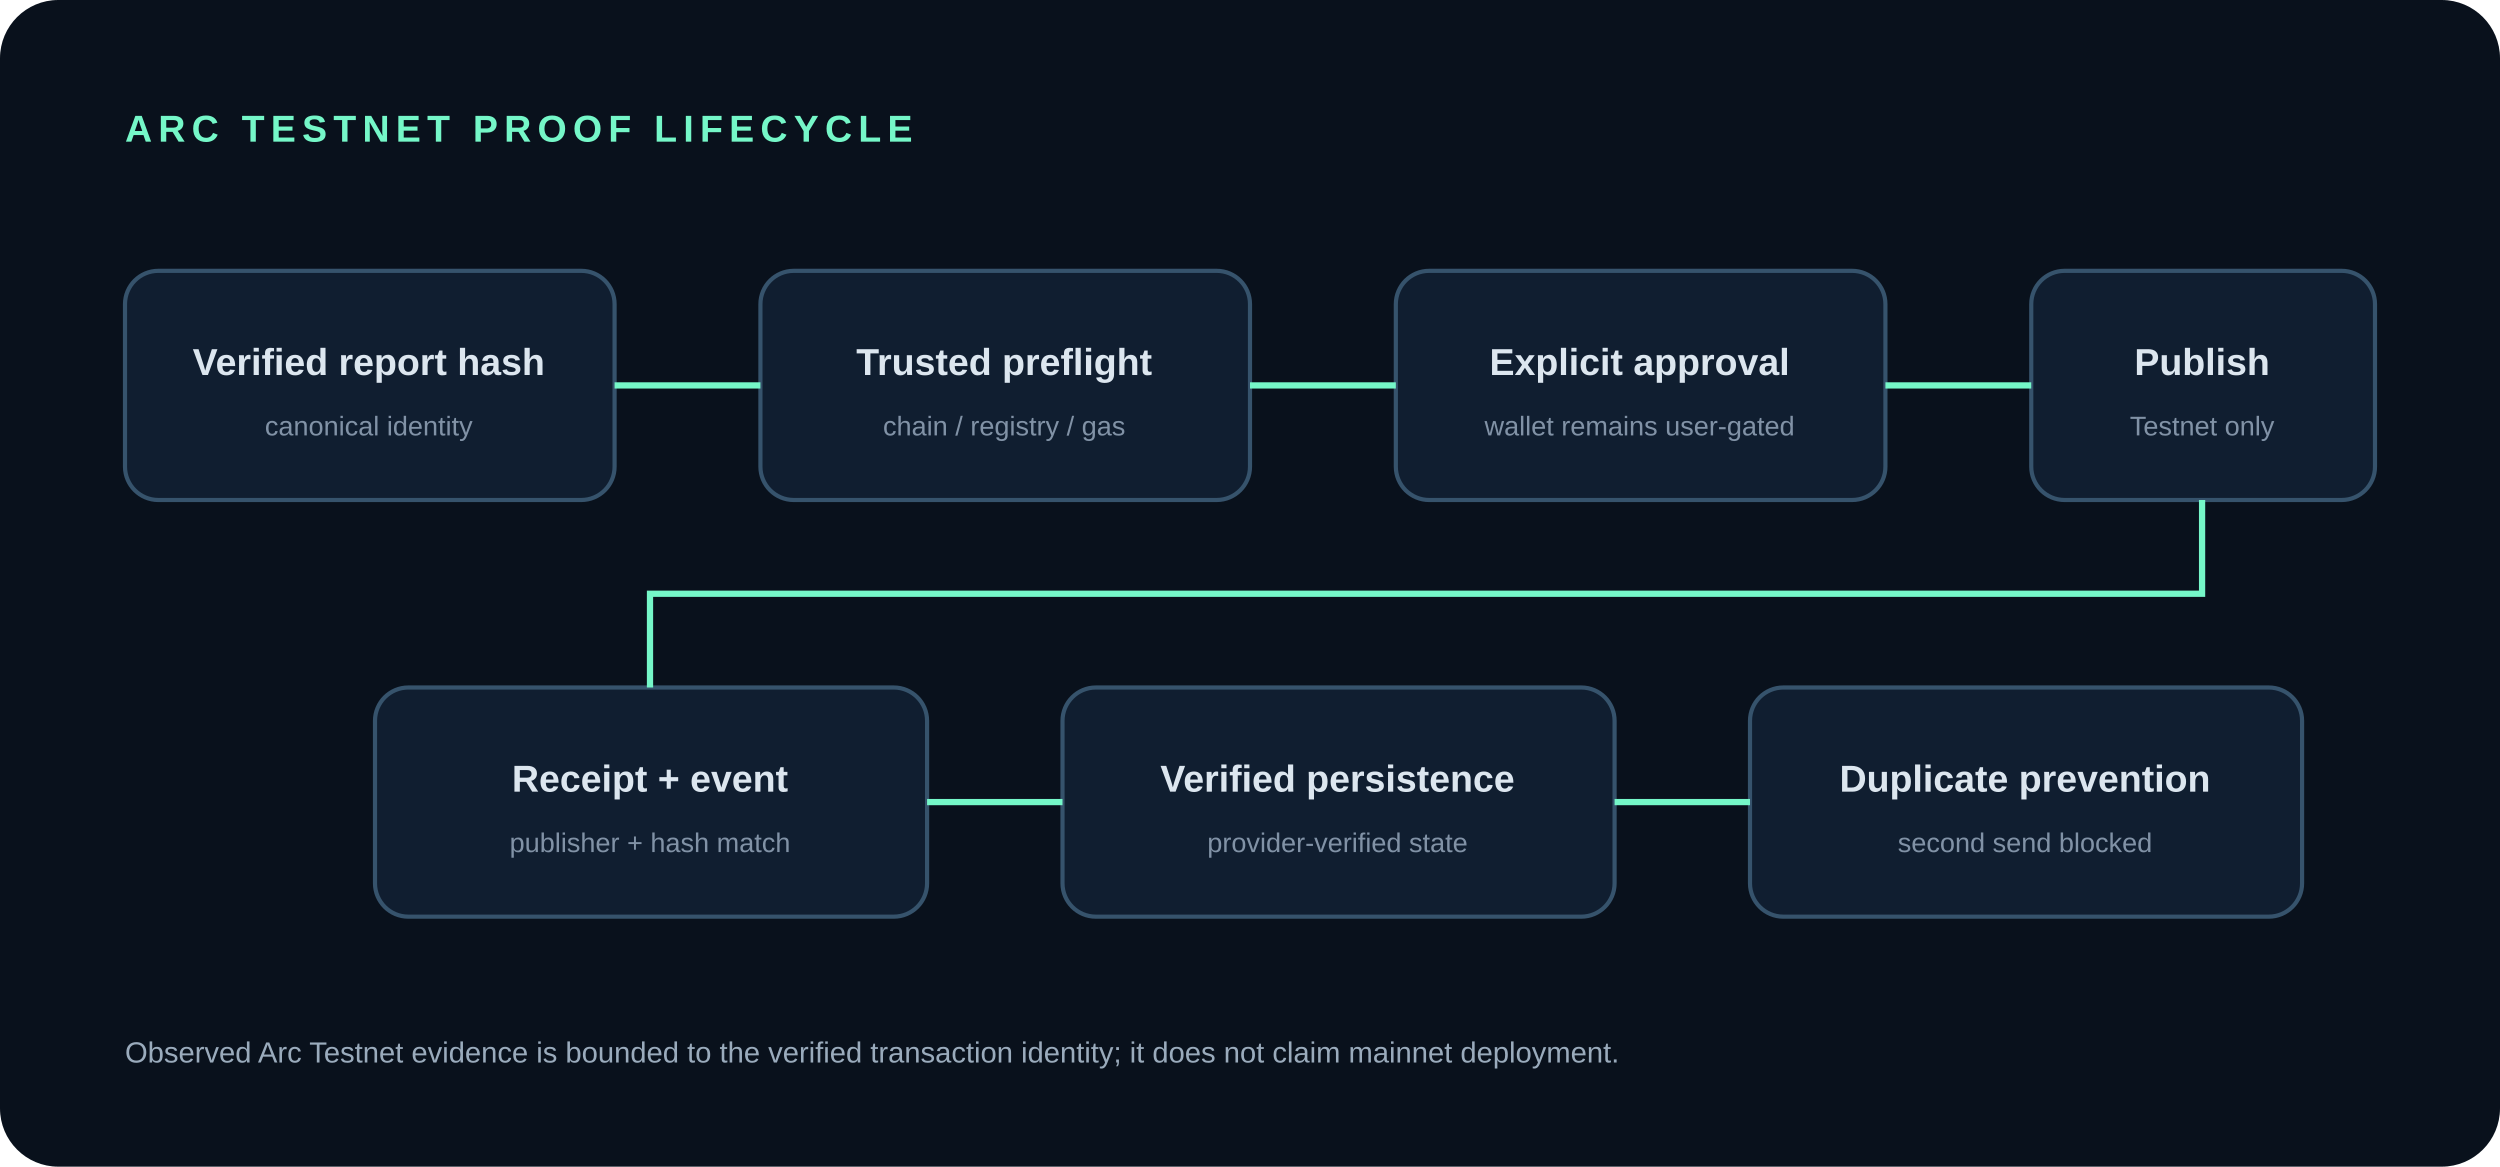
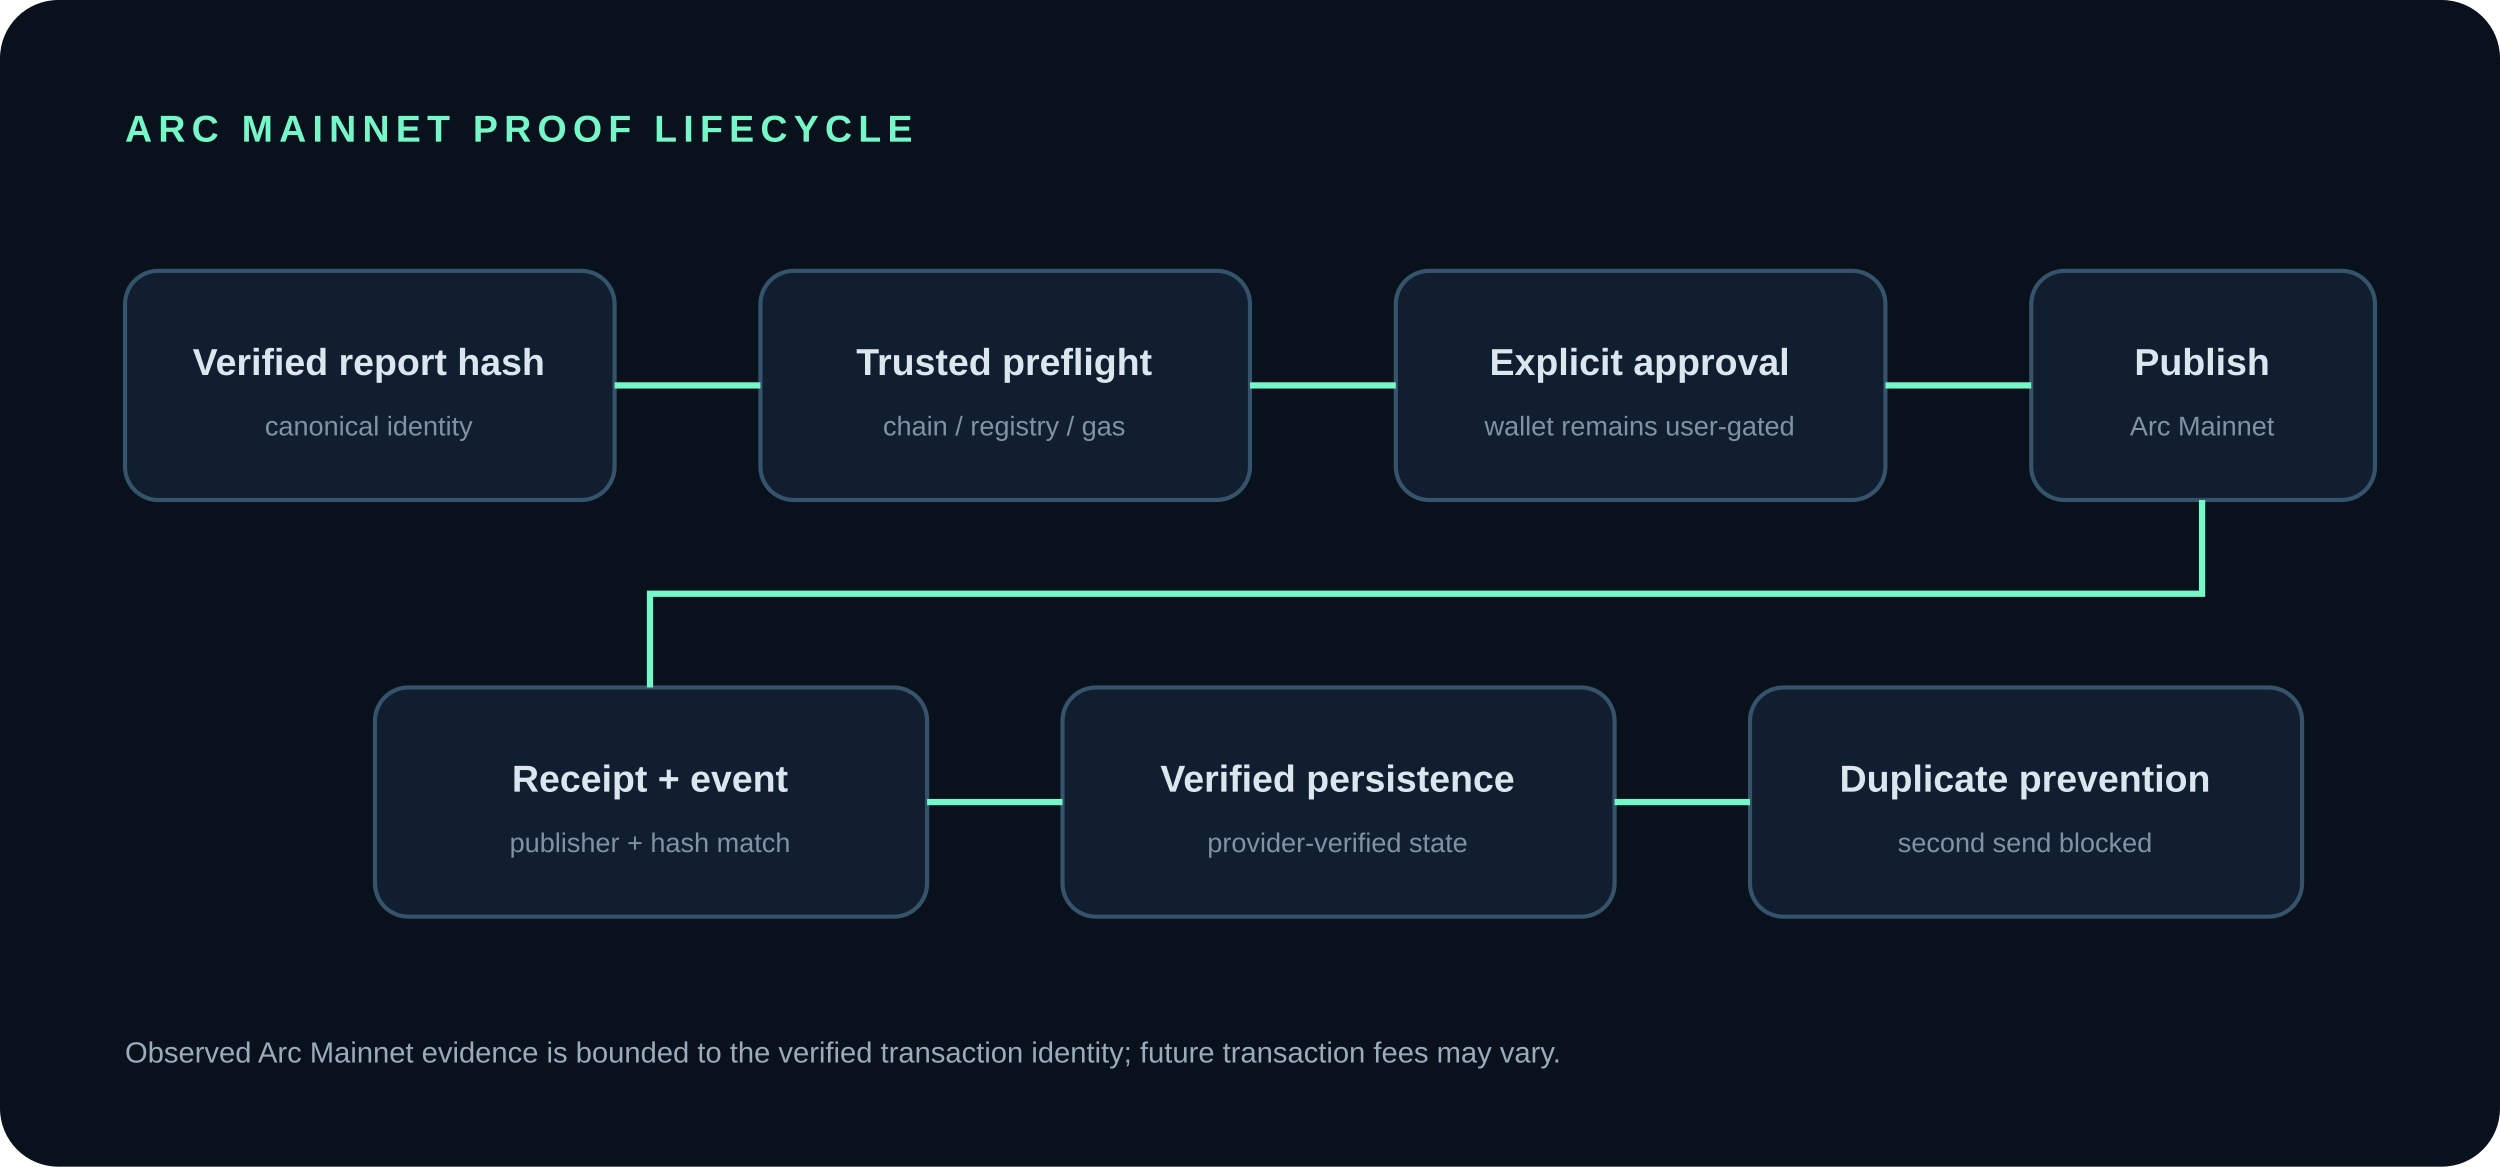
<svg xmlns="http://www.w3.org/2000/svg" width="1200" height="560" viewBox="0 0 1200 560" role="img" aria-labelledby="title desc">
  <rect width="1200" height="560" rx="28" fill="#09111c" />
-   <text x="60" y="68" fill="#75f7c8" font-family="Arial" font-size="18" font-weight="700" letter-spacing="3">ARC TESTNET PROOF LIFECYCLE</text>
+   <text x="60" y="68" fill="#75f7c8" font-family="Arial" font-size="18" font-weight="700" letter-spacing="3">ARC MAINNET PROOF LIFECYCLE</text>
  <g fill="#101e30" stroke="#36536c" stroke-width="2">
    <rect x="60" y="130" width="235" height="110" rx="16" />
    <rect x="365" y="130" width="235" height="110" rx="16" />
    <rect x="670" y="130" width="235" height="110" rx="16" />
    <rect x="975" y="130" width="165" height="110" rx="16" />
    <rect x="180" y="330" width="265" height="110" rx="16" />
    <rect x="510" y="330" width="265" height="110" rx="16" />
    <rect x="840" y="330" width="265" height="110" rx="16" />
  </g>
  <g fill="#dce6ef" font-family="Arial" font-size="18" font-weight="700" text-anchor="middle">
    <text x="177" y="180">Verified report hash</text>
    <text x="482" y="180">Trusted preflight</text>
    <text x="787" y="180">Explicit approval</text>
    <text x="1057" y="180">Publish</text>
    <text x="312" y="380">Receipt + event</text>
    <text x="642" y="380">Verified persistence</text>
    <text x="972" y="380">Duplicate prevention</text>
  </g>
  <g fill="#8192a6" font-family="Arial" font-size="13" text-anchor="middle">
    <text x="177" y="209">canonical identity</text>
    <text x="482" y="209">chain / registry / gas</text>
    <text x="787" y="209">wallet remains user-gated</text>
-     <text x="1057" y="209">Testnet only</text>
+     <text x="1057" y="209">Arc Mainnet</text>
    <text x="312" y="409">publisher + hash match</text>
    <text x="642" y="409">provider-verified state</text>
    <text x="972" y="409">second send blocked</text>
  </g>
  <g stroke="#75f7c8" stroke-width="3" fill="none">
    <path d="M295 185H365" />
    <path d="M600 185H670" />
    <path d="M905 185H975" />
    <path d="M1057 240V285H312V330" />
    <path d="M445 385H510" />
    <path d="M775 385H840" />
  </g>
-   <text x="60" y="510" fill="#9aabbc" font-family="Arial" font-size="14">Observed Arc Testnet evidence is bounded to the verified transaction identity; it does not claim mainnet deployment.</text>
+   <text x="60" y="510" fill="#9aabbc" font-family="Arial" font-size="14">Observed Arc Mainnet evidence is bounded to the verified transaction identity; future transaction fees may vary.</text>
</svg>
